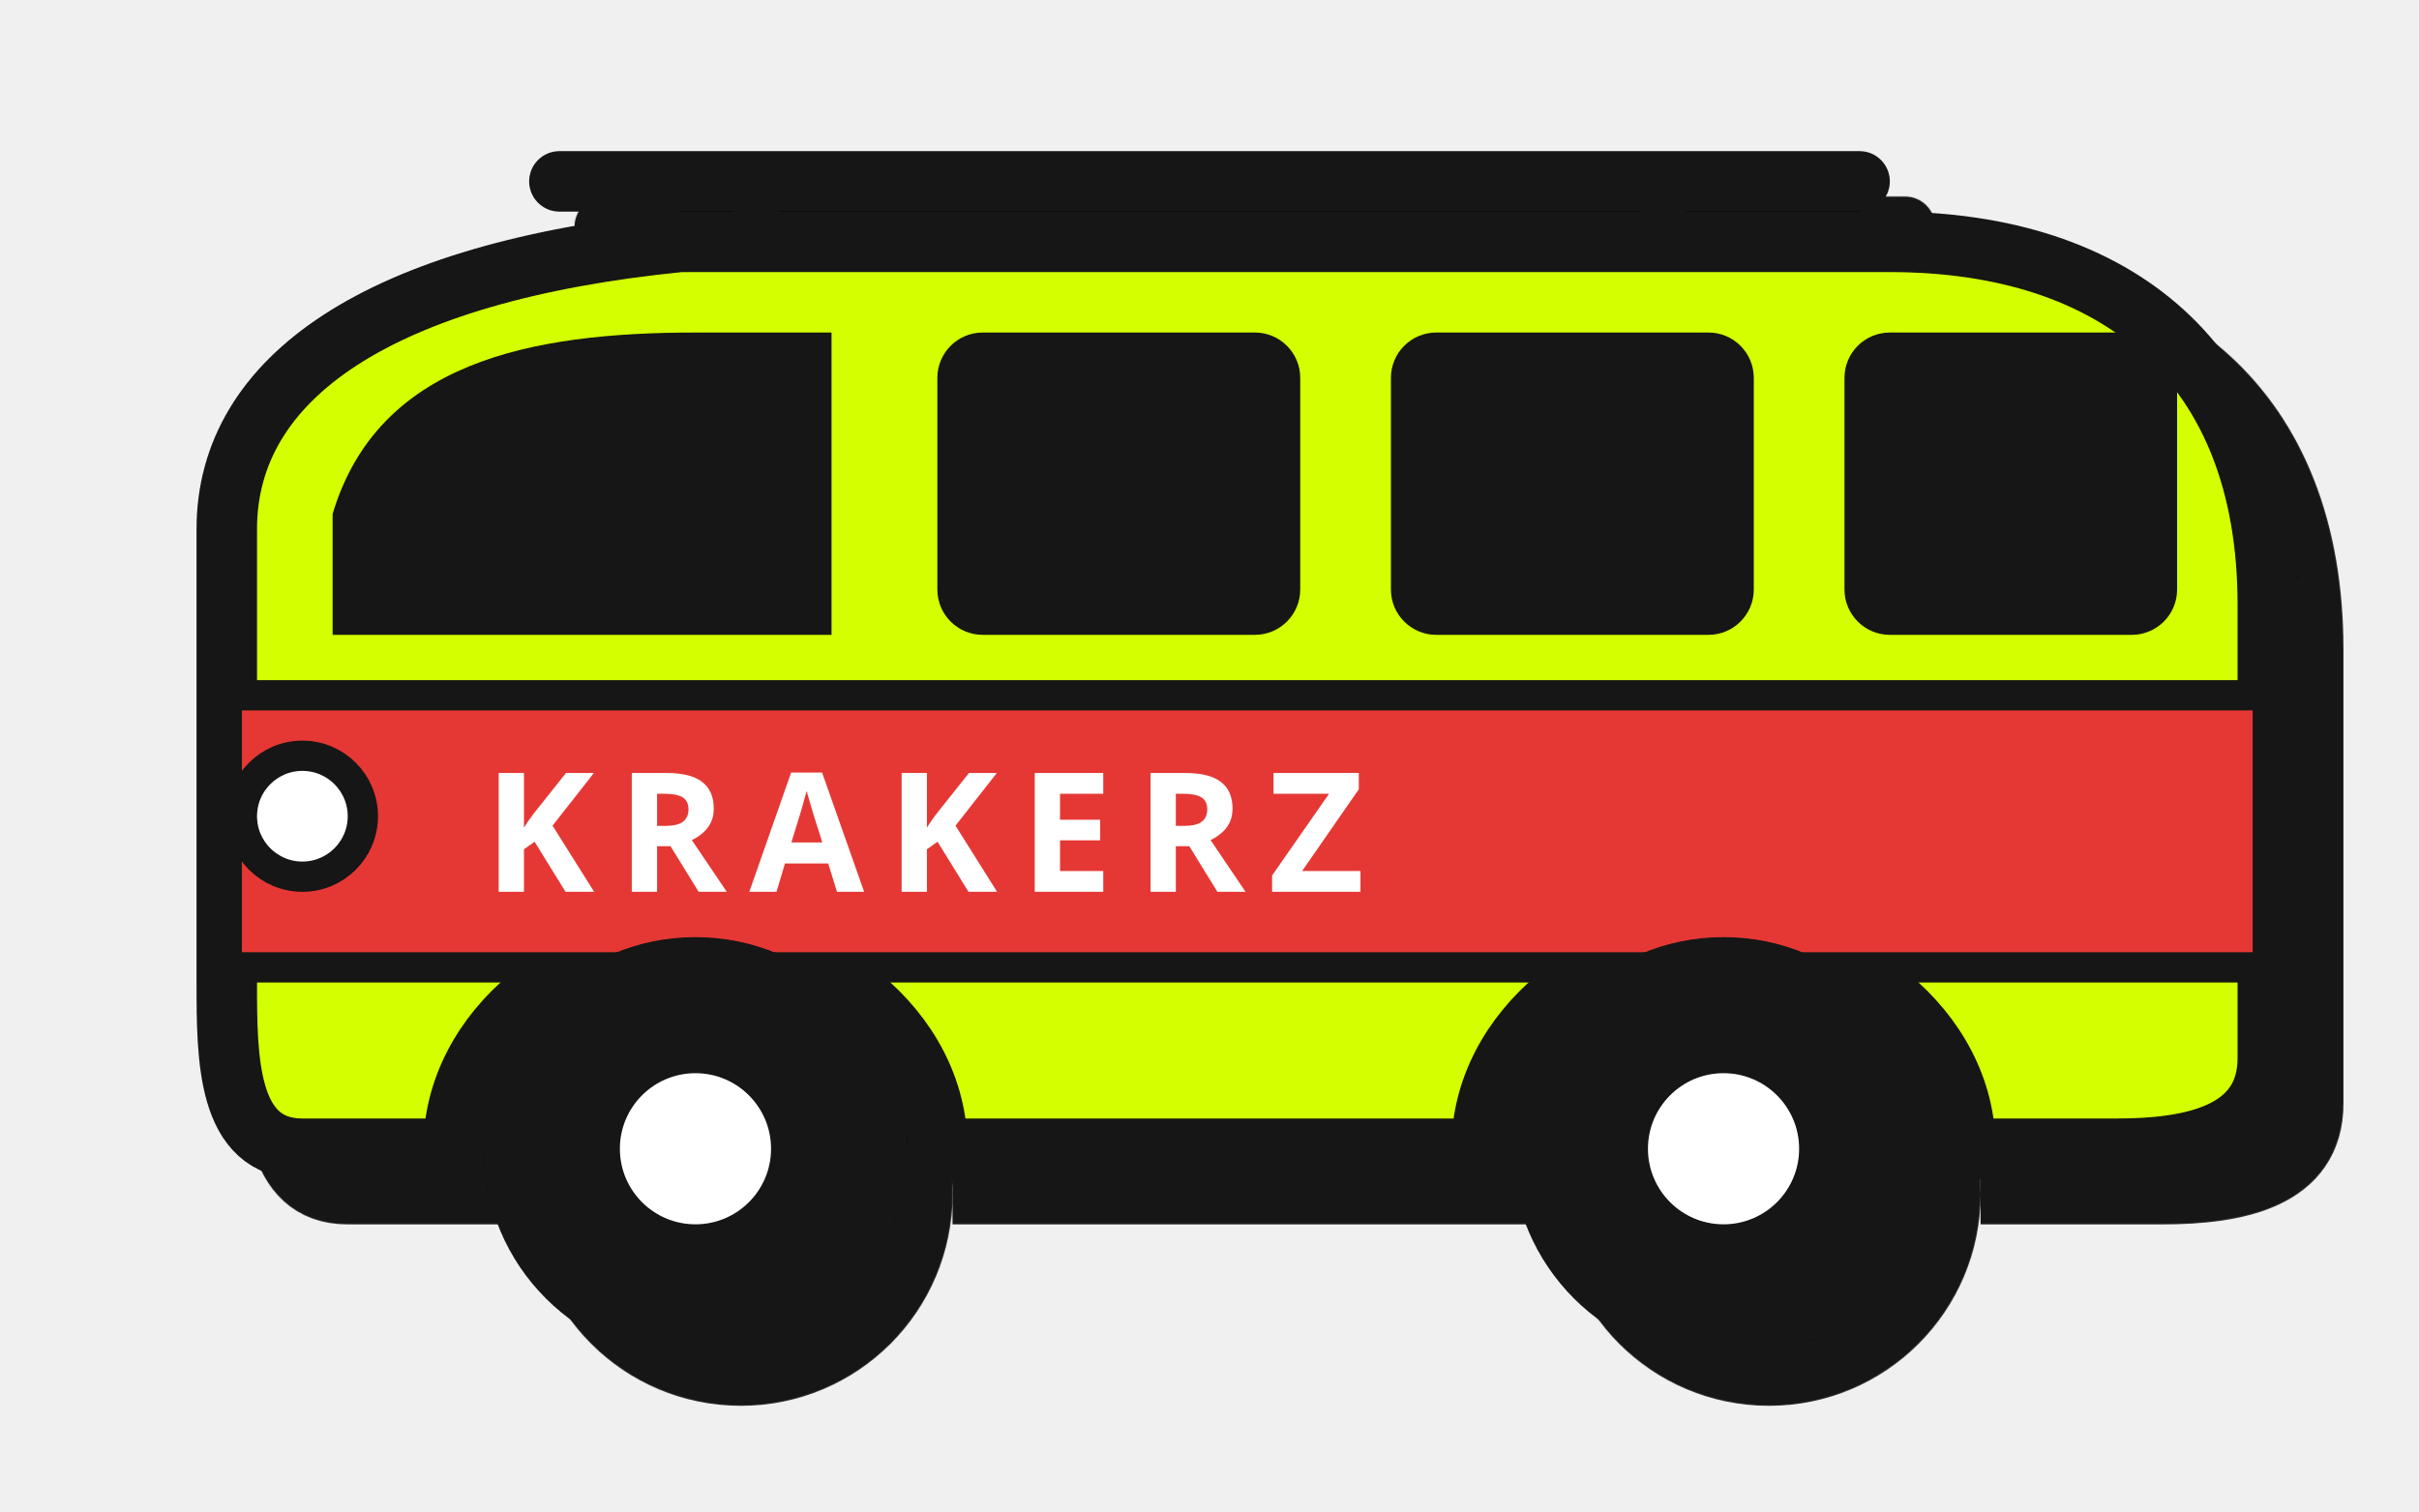
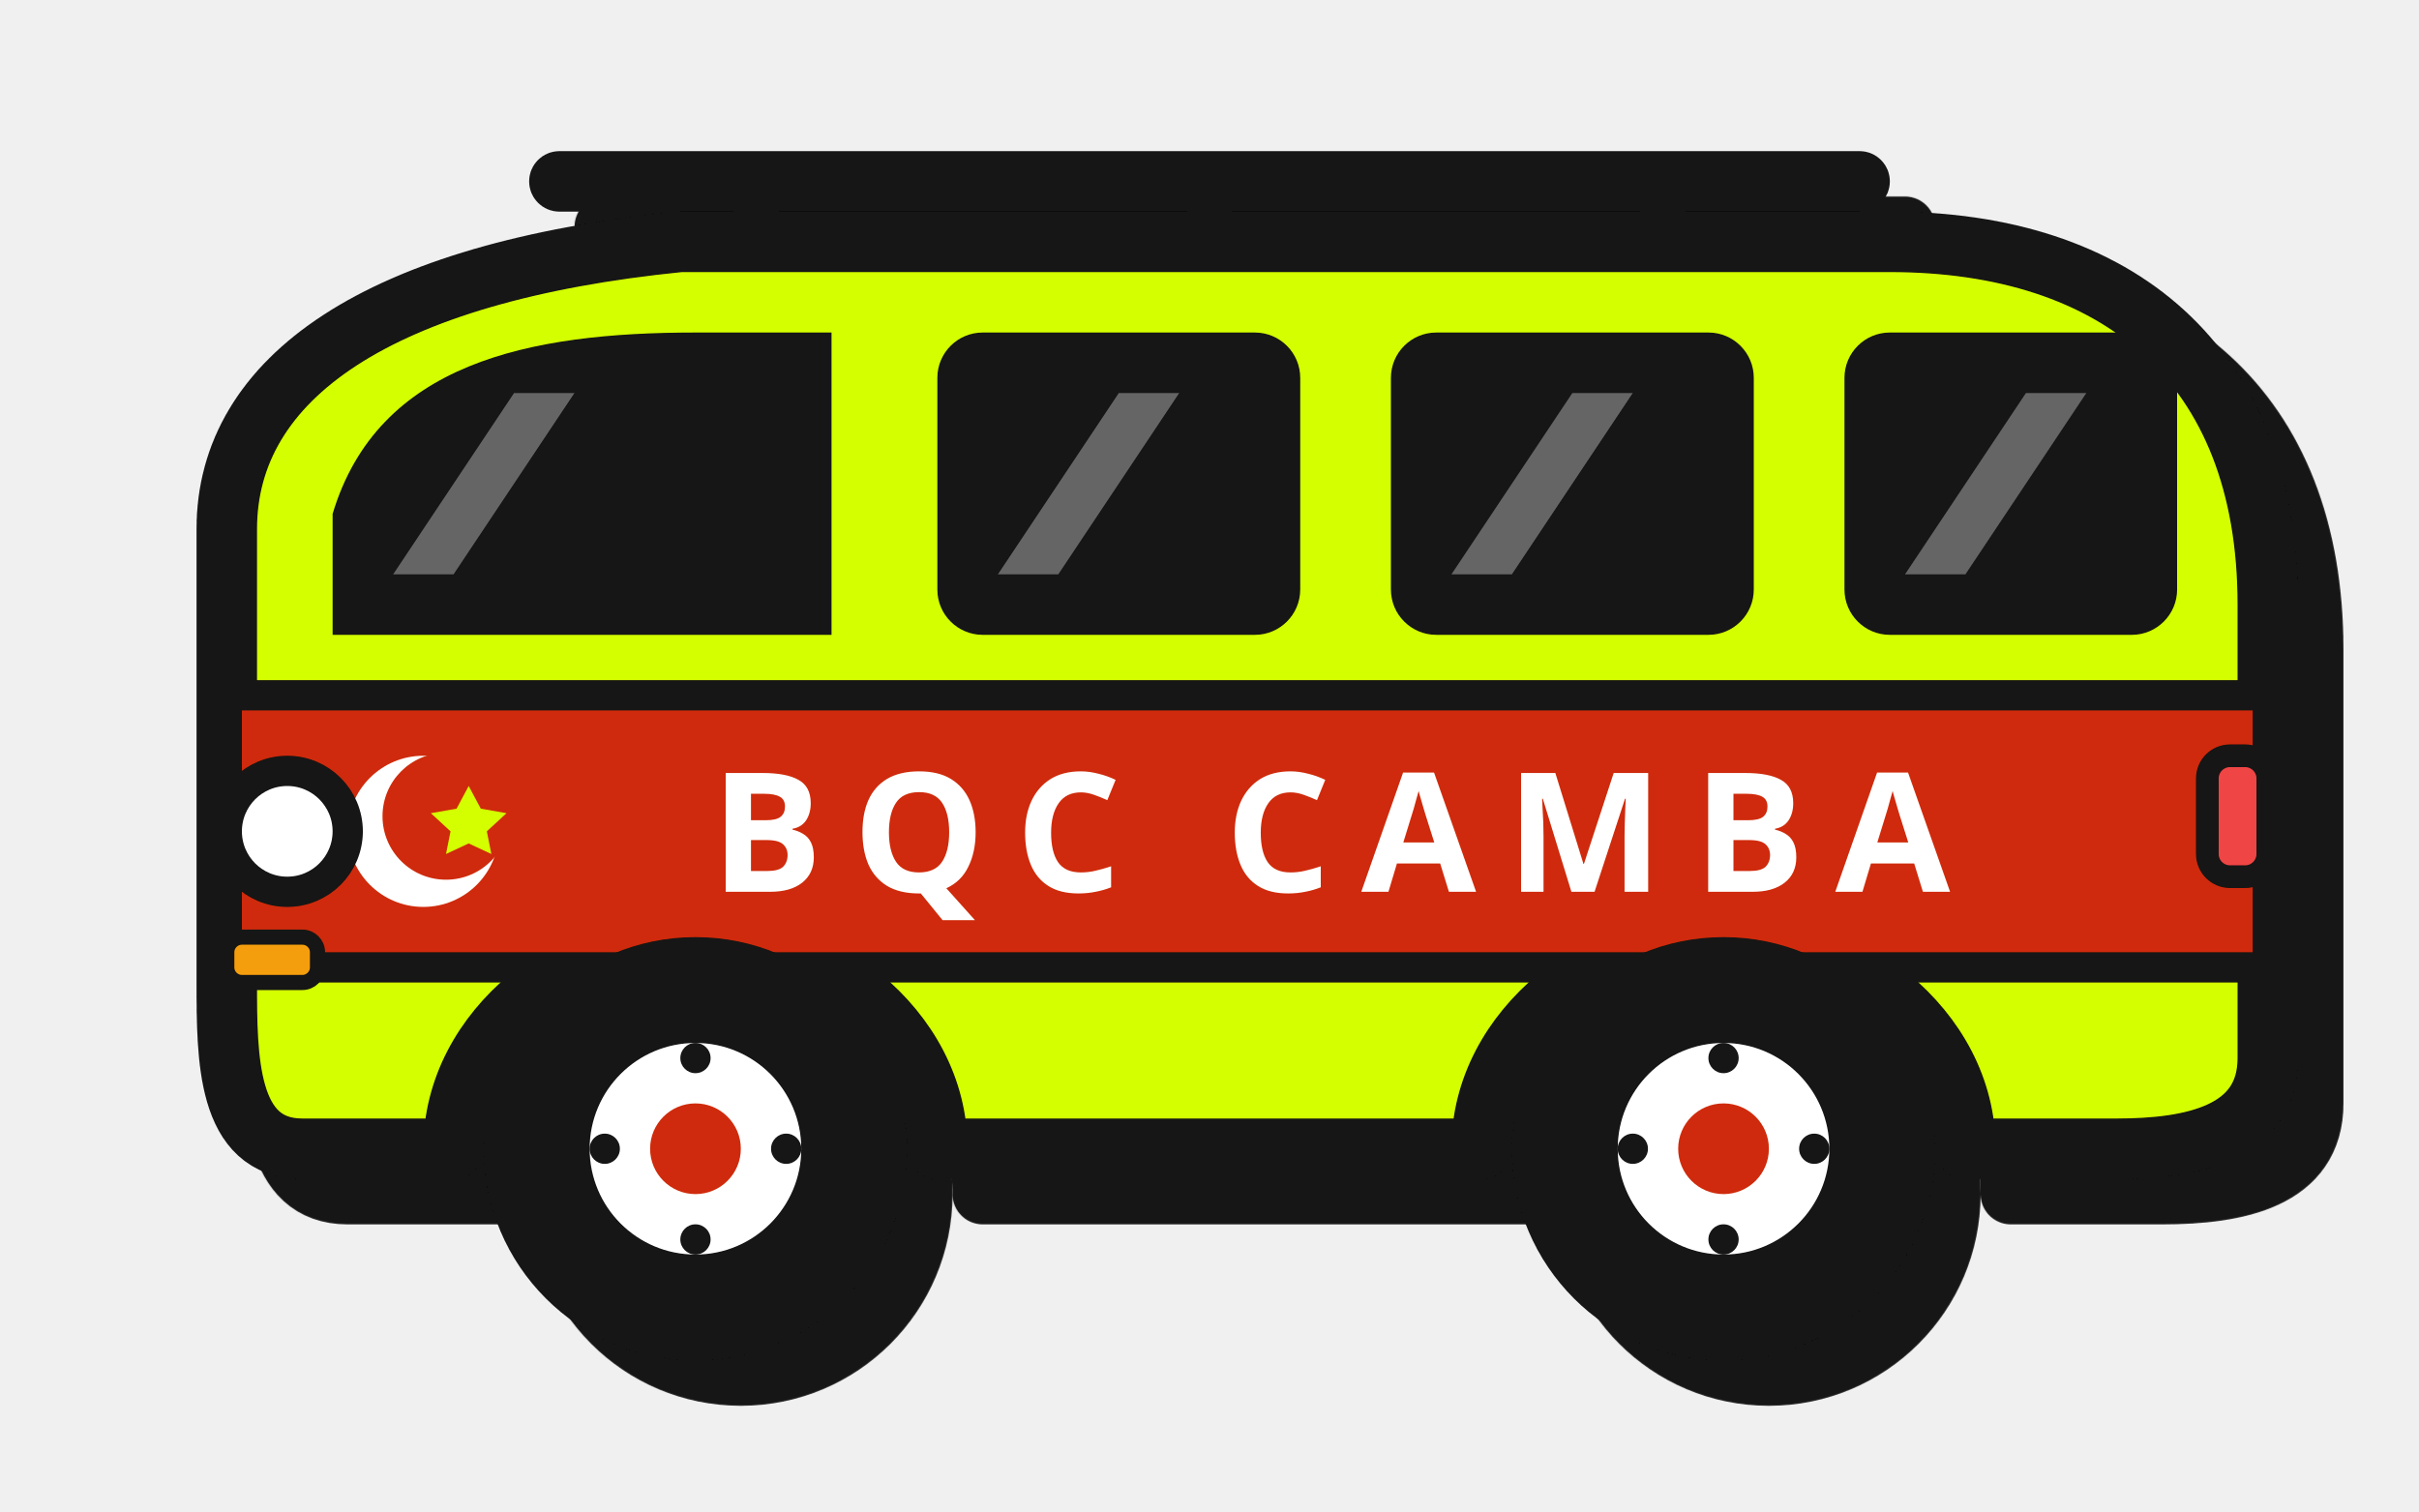
<svg xmlns="http://www.w3.org/2000/svg" viewBox="0 0 160 100" fill="none">
  <g filter="drop-shadow(3px 3px 0px #121212)">
-     <path d="M15 65 L15 35 C15 25 25 18 45 16 L125 16 C140 16 150 24 150 40 L150 70 C150 75 145 76 140 76 L130 76 C130 68 122 62 114 62 C106 62 98 68 98 76 L62 76 C62 68 54 62 46 62 C38 62 30 68 30 76 L20 76 C15 76 15 70 15 65 Z" fill="#D4FF00" stroke="#121212" stroke-width="4" />
+     <path d="M15 65 L15 35 C15 25 25 18 45 16 L125 16 C140 16 150 24 150 40 L150 70 C150 75 145 76 140 76 L130 76 C130 68 122 62 114 62 C106 62 98 68 98 76 L62 76 C62 68 54 62 46 62 C38 62 30 68 30 76 L20 76 C15 76 15 70 15 65 Z" fill="#D4FF00" stroke="#121212" stroke-width="4" stroke-linejoin="round" />
    <rect x="35" y="10" width="90" height="4" rx="2" fill="#121212" />
    <line x1="50" y1="14" x2="50" y2="16" stroke="#121212" stroke-width="3" />
+     <line x1="80" y1="14" x2="80" y2="16" stroke="#121212" stroke-width="3" />
    <line x1="110" y1="14" x2="110" y2="16" stroke="#121212" stroke-width="3" />
    <path d="M22 34 C25 24 35 22 46 22 L55 22 L55 42 L22 42 Z" fill="#121212" />
+     <polygon points="26,38 34,26 38,26 30,38" fill="#FFFFFF" opacity="0.35" />
    <rect x="62" y="22" width="24" height="20" rx="3" fill="#121212" />
+     <polygon points="66,38 74,26 78,26 70,38" fill="#FFFFFF" opacity="0.35" />
    <rect x="92" y="22" width="24" height="20" rx="3" fill="#121212" />
+     <polygon points="96,38 104,26 108,26 100,38" fill="#FFFFFF" opacity="0.35" />
    <rect x="122" y="22" width="22" height="20" rx="3" fill="#121212" />
-     <rect x="15" y="46" width="135" height="18" fill="#E53935" stroke="#121212" stroke-width="2" />
-     <text x="32" y="59" font-family="'Space Grotesk', sans-serif" font-weight="900" font-size="11" fill="#FFFFFF" letter-spacing="1.5">
-       KRAKERZ
+     <polygon points="126,38 134,26 138,26 130,38" fill="#FFFFFF" opacity="0.35" />
+     <rect x="15" y="46" width="135" height="18" fill="#CF2B09" stroke="#121212" stroke-width="2" />
+     <circle cx="28" cy="55" r="5" fill="#FFFFFF" />
+     <circle cx="29.5" cy="54" r="4.2" fill="#CF2B09" />
+     <polygon points="31,52 31.8,53.5 33.5,53.8 32.2,55 32.5,56.5 31,55.8 29.5,56.5 29.8,55 28.5,53.8 30.2,53.5" fill="#D4FF00" />
+     <text x="88" y="59" font-family="'Space Grotesk', sans-serif" font-weight="900" font-size="11" fill="#FFFFFF" text-anchor="middle" letter-spacing="2">
+       BQC CAMBA
    </text>
-     <circle cx="20" cy="54" r="4" fill="#FFFFFF" stroke="#121212" stroke-width="2" />
+     <circle cx="19" cy="55" r="4" fill="#FFFFFF" stroke="#121212" stroke-width="2" />
+     <rect x="15" y="62" width="6" height="3" rx="1" fill="#F59E0B" stroke="#121212" stroke-width="1" />
+     <rect x="146" y="50" width="4" height="8" rx="1.5" fill="#EF4444" stroke="#121212" stroke-width="1.5" />
    <circle cx="46" cy="76" r="14" fill="#121212" />
-     <circle cx="46" cy="76" r="6" fill="#FFFFFF" stroke="#121212" stroke-width="2" />
+     <circle cx="46" cy="76" r="8" fill="#FFFFFF" stroke="#121212" stroke-width="2" />
+     <circle cx="46" cy="76" r="3" fill="#CF2B09" />
+     <circle cx="46" cy="70" r="1" fill="#121212" />
+     <circle cx="46" cy="82" r="1" fill="#121212" />
+     <circle cx="40" cy="76" r="1" fill="#121212" />
+     <circle cx="52" cy="76" r="1" fill="#121212" />
    <circle cx="114" cy="76" r="14" fill="#121212" />
-     <circle cx="114" cy="76" r="6" fill="#FFFFFF" stroke="#121212" stroke-width="2" />
+     <circle cx="114" cy="76" r="8" fill="#FFFFFF" stroke="#121212" stroke-width="2" />
+     <circle cx="114" cy="76" r="3" fill="#CF2B09" />
+     <circle cx="114" cy="70" r="1" fill="#121212" />
+     <circle cx="114" cy="82" r="1" fill="#121212" />
+     <circle cx="108" cy="76" r="1" fill="#121212" />
+     <circle cx="120" cy="76" r="1" fill="#121212" />
  </g>
</svg>
